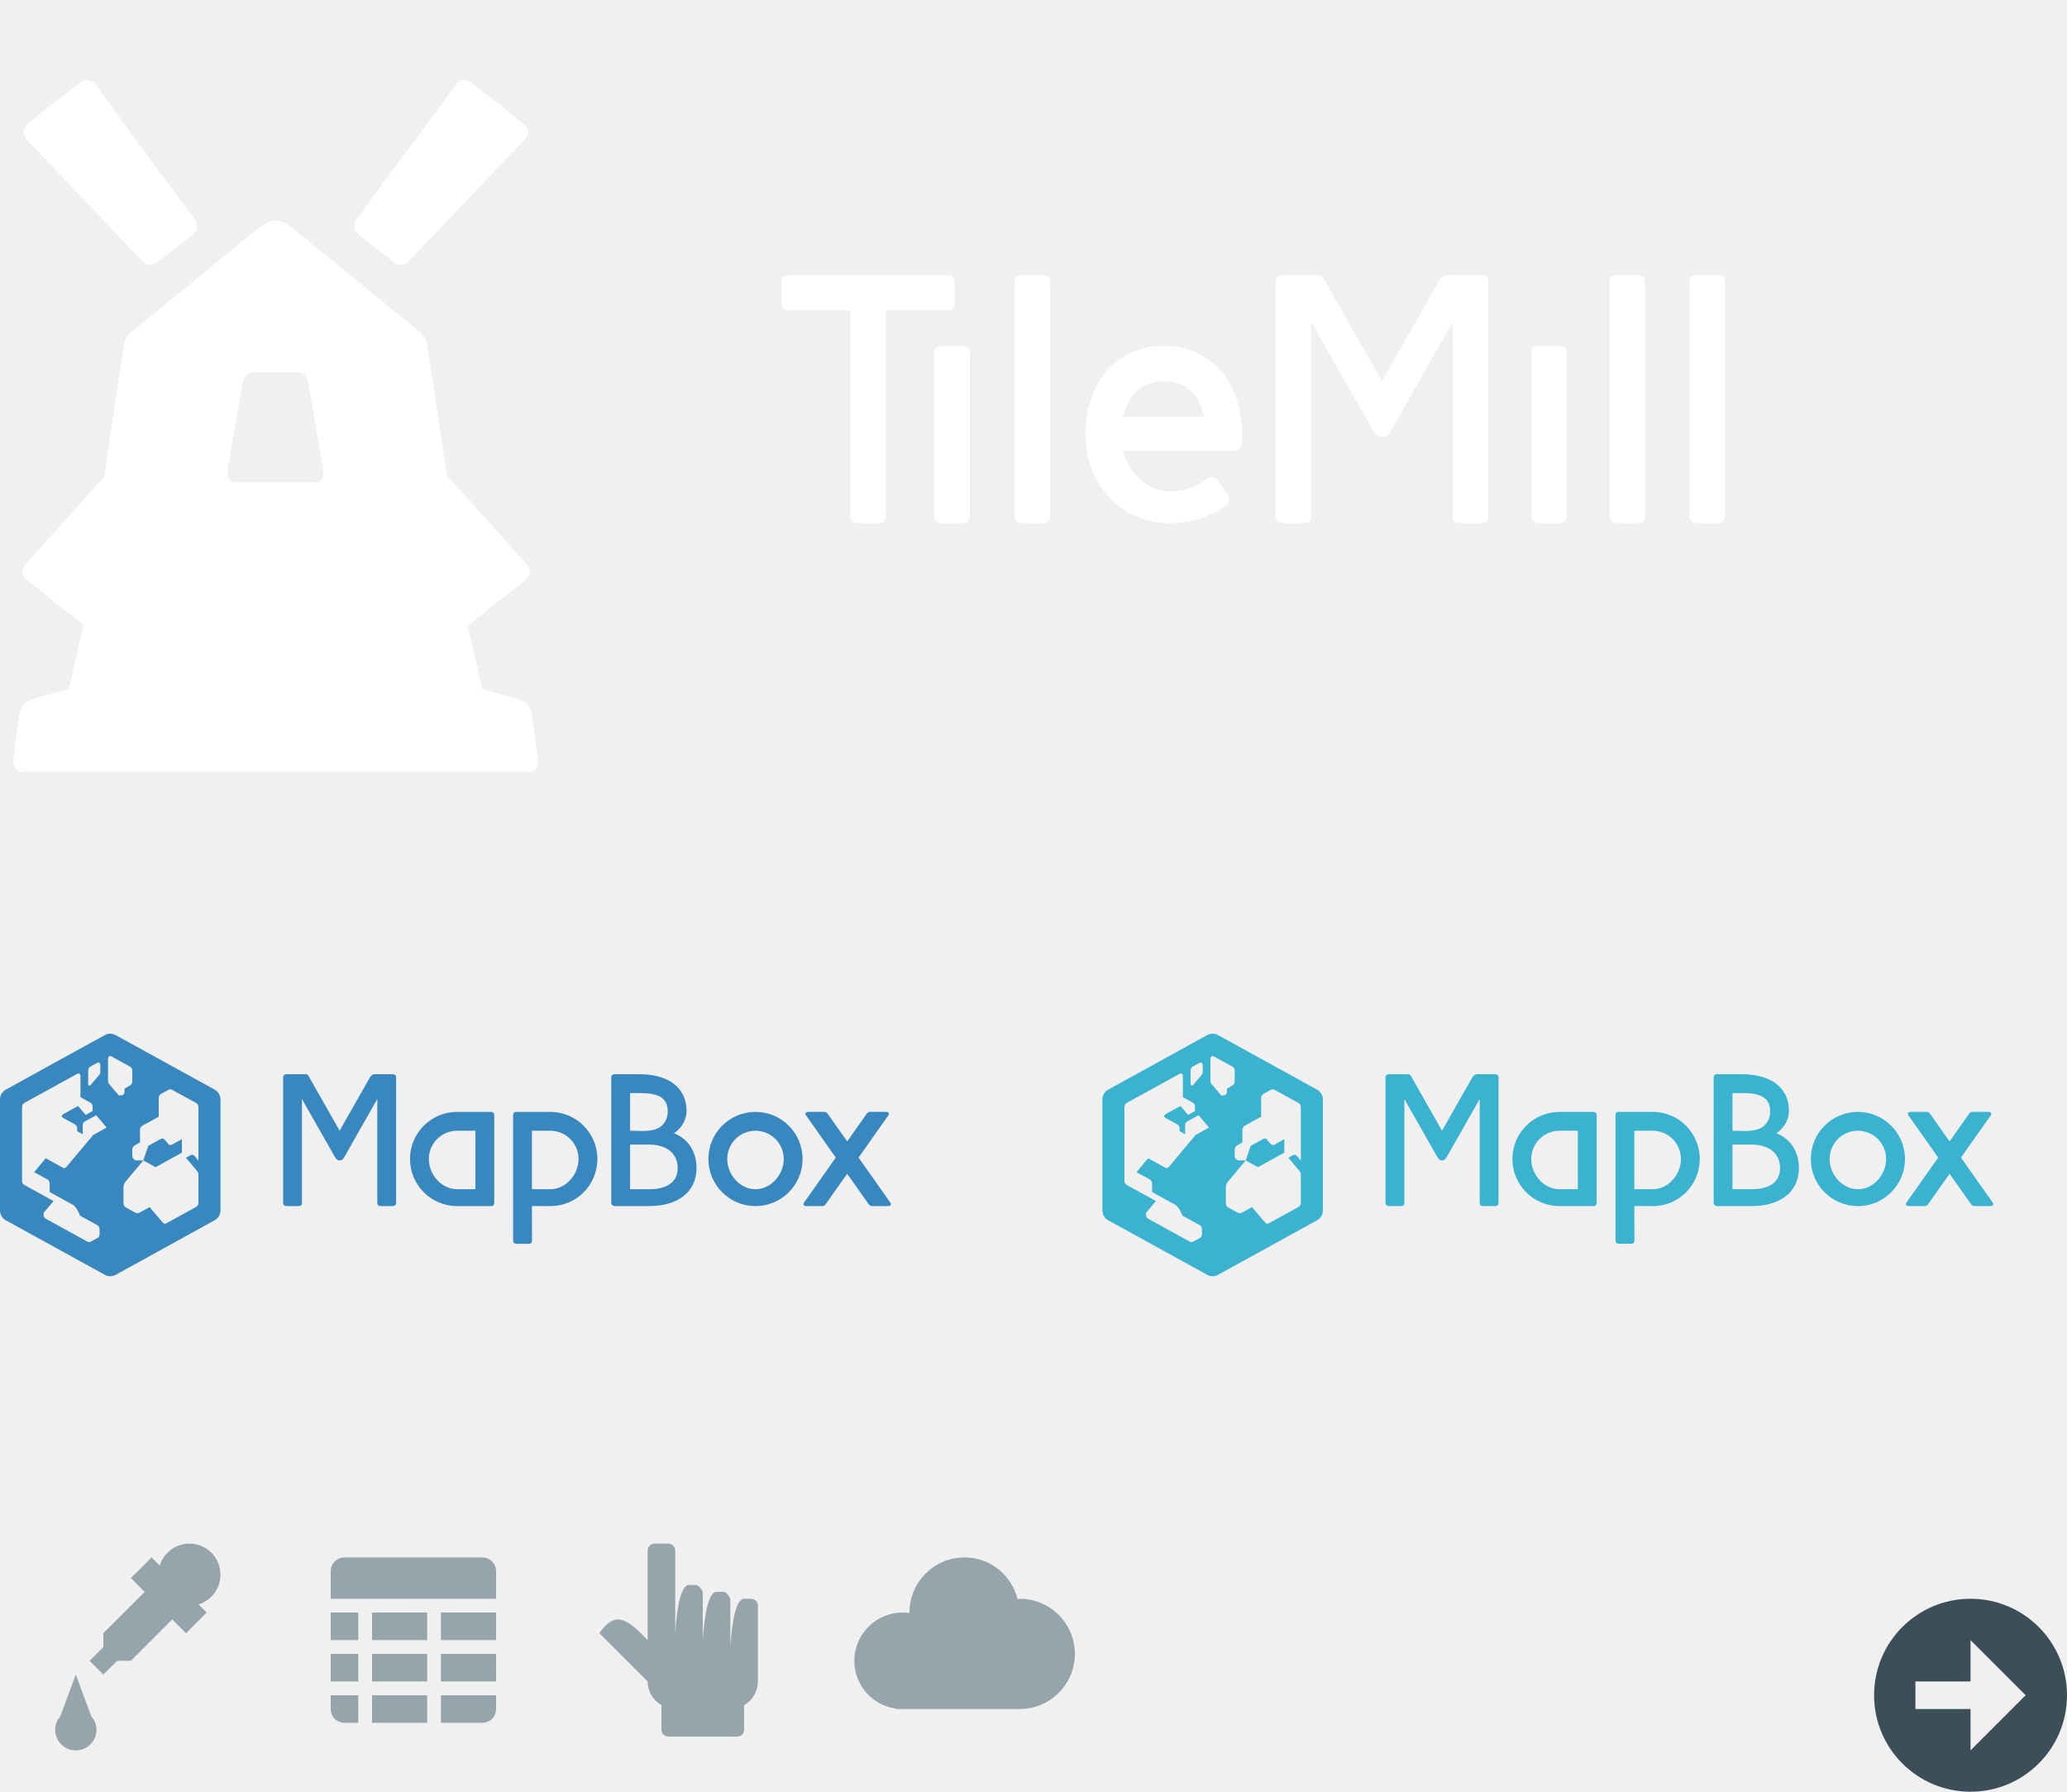
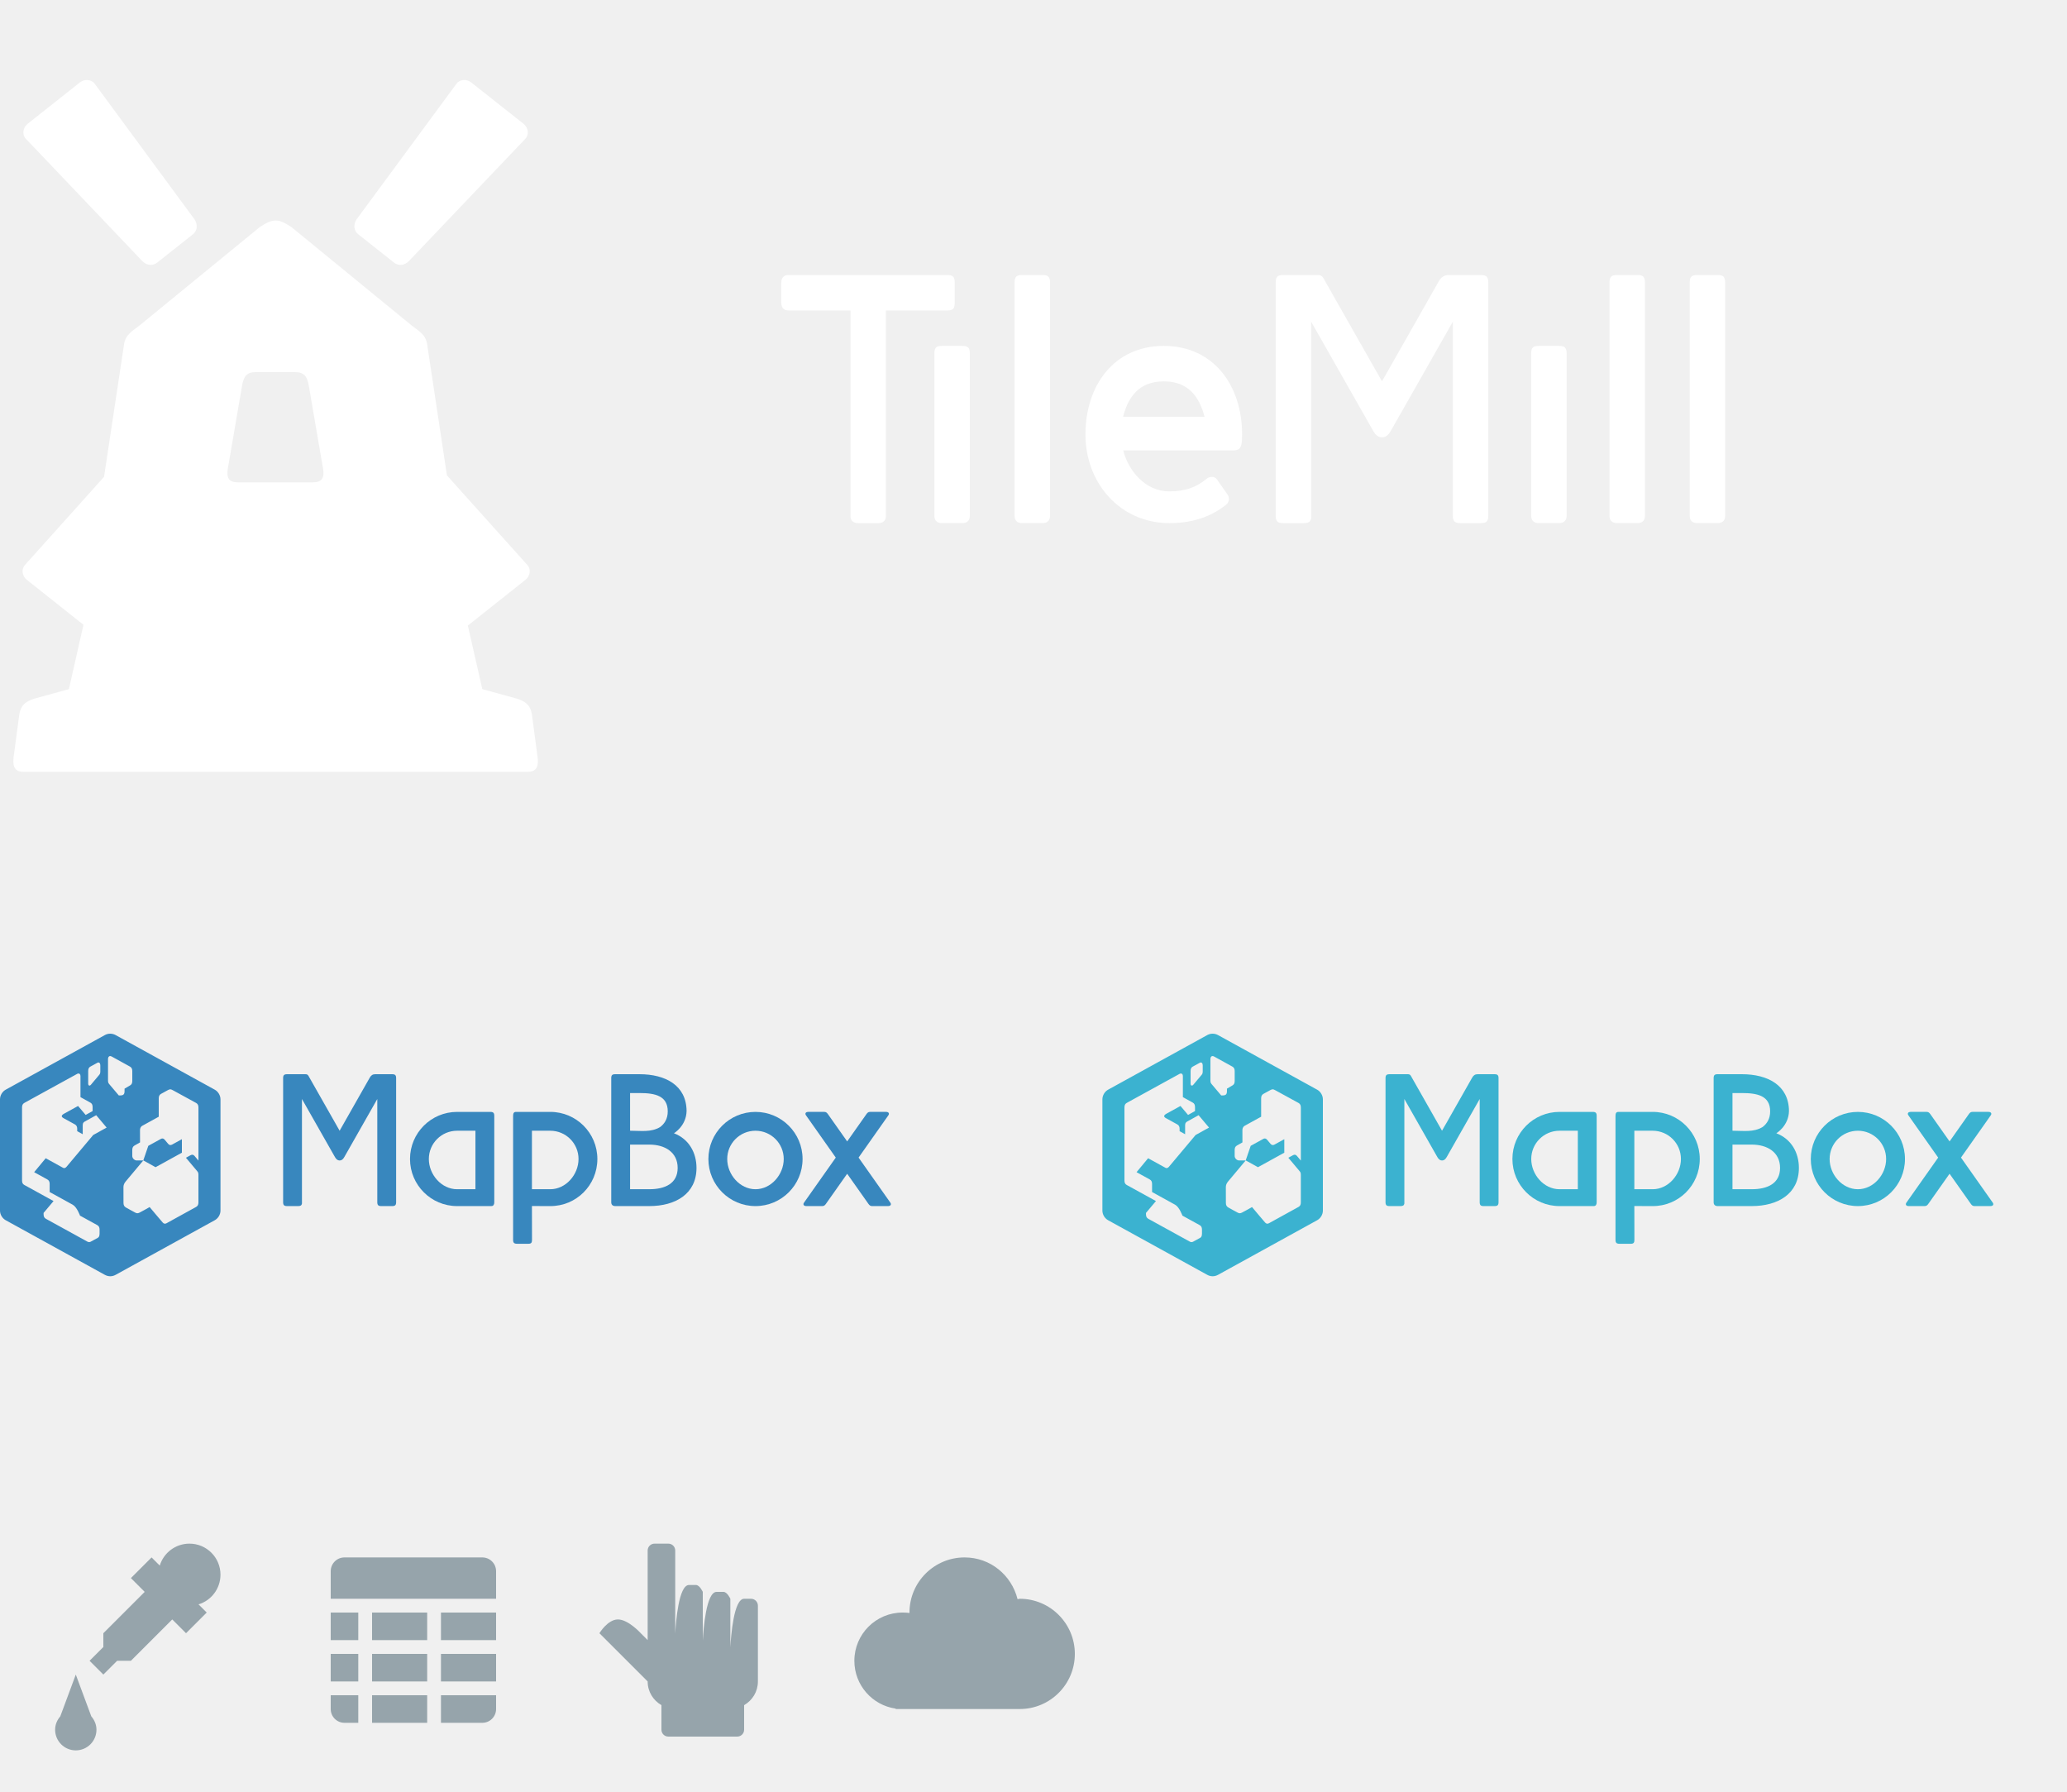
<svg xmlns="http://www.w3.org/2000/svg" width="150" height="130" id="svg7551" version="1.1">
  <defs id="defs7553" />
  <g id="layer2" transform="translate(0,-22.36218)" style="display:none">
    <rect style="color:#000000;fill:#8aa7ba;fill-opacity:1;fill-rule:nonzero;stroke:none;stroke-width:2;marker:none;visibility:visible;display:inline;overflow:visible;enable-background:accumulate" id="rect17711" width="150" height="130" x="-4.2188475e-15" y="22.362" rx="0" ry="0" />
  </g>
  <g id="layer1" transform="translate(0,-22.36218)">
    <g id="g5159-5-0" style="fill:#ffffff;fill-opacity:1;display:inline" transform="matrix(0.1353383,0,0,0.1353383,-54.13139,68.25293)">
      <path id="path4461-5-6-54" d="m 1024,-153.638 c -26.733,0 -42,21.266 -42,47.5 0,26.234 18.767,47.5 45,47.5 11.578,0 21.681,-2.956 30.375,-9.812 1.588,-1.252 2.197,-3.542 0.688,-5.688 l -5.719,-8.125 c -1.018,-1.446 -3.725,-1.508 -5.125,-0.344 -5.676,4.72 -11.543,6.962 -20.219,6.969 -12.843,0.009 -22,-11 -24.75,-22 l 58.906,0 c 3,0 4.163,-1 4.625,-4 0.145,-1.478 0.219,-2.981 0.219,-4.5 0,-26.234 -15.267,-47.5 -42,-47.5 z m 0,19 c 12.913,0 18.986,7.926 21.844,19 l -43.688,0 c 2.858,-11.074 8.931,-19 21.844,-19 z" clip-path="none" style="color:#000000;fill:#ffffff;fill-opacity:1;fill-rule:nonzero;stroke:none;stroke-width:50;marker:none;visibility:visible;display:inline;overflow:visible;enable-background:accumulate" />
      <path style="color:#000000;fill:#ffffff;fill-opacity:1;fill-rule:nonzero;stroke:none;stroke-width:50;marker:none;visibility:visible;display:inline;overflow:visible;enable-background:accumulate" d="m 1088,-191.638 c -3,0 -4,1 -4,4 l 0,125 c 0,3 1,4 4,4 l 11.125,0 c 2.444,0 3.545,-0.694 3.875,-2.562 l 0,-105.438 33.25,58.5 c 1.326,2.333 2.75,3.487 4.75,3.5 2,0.013 3.424,-1.167 4.75,-3.5 l 33.25,-58.5 0,104 c 0,3 1,4 4,4 l 11,0 c 3,0 4,-1 4,-4 l 0,-125 c 0,-3 -1,-4 -4,-4 l -17.125,0 c -2.495,0 -4.145,1.069 -5.5,3.5 l -30.375,53.5 -30.438,-53.594 c -1.131,-1.991 -1.504,-3.406 -4,-3.406 z" id="path4595-9-5-3" />
      <path id="path24748-9-8-0-0" d="m 822.75,-191.638 c -2.549,0 -3.844,1.574 -3.844,4.031 l 0,10.938 c 0,2.458 1.294,4.031 3.844,4.031 l 33.25,0 0,110.156 c 0,2.549 1.574,3.844 4.031,3.844 l 10.938,0 c 2.458,0 4.031,-1.294 4.031,-3.844 l 0,-110.156 32.906,0 c 3,0 4,-1 4,-4 l 0,-11 c 0,-3 -1,-4 -4,-4 l -85.156,0 z" style="color:#000000;fill:#ffffff;fill-opacity:1;fill-rule:nonzero;stroke:none;stroke-width:50;marker:none;visibility:visible;display:inline;overflow:visible;enable-background:accumulate" />
      <path id="path3668-1-1-2" d="m 948,-191.638 c -3,0 -4,1 -4,4 l 0,125.147 c 0,2.549 1.574,3.844 4.031,3.844 l 10.938,0 c 2.458,0 4.031,-1.294 4.031,-3.844 l 0,-125.147 c 0,-3 -1,-4 -4,-4 -3.667,0 -7.333,0 -11,0 z" style="color:#000000;fill:#ffffff;fill-opacity:1;fill-rule:nonzero;stroke:none;stroke-width:50;marker:none;visibility:visible;display:inline;overflow:visible;enable-background:accumulate" />
      <path id="path4597-9-0-7" d="m 1225,-153.638 c -3,0 -4,1 -4,4 l 0,87.147 c 0,2.549 1.574,3.844 4.031,3.844 l 10.938,0 c 2.458,0 4.031,-1.294 4.031,-3.844 l 0,-87.147 c 0,-3 -1,-4 -4,-4 -3.667,0 -7.333,0 -11,0 z" style="color:#000000;fill:#ffffff;fill-opacity:1;fill-rule:nonzero;stroke:none;stroke-width:50;marker:none;visibility:visible;display:inline;overflow:visible;enable-background:accumulate" />
      <path style="color:#000000;fill:#ffffff;fill-opacity:1;fill-rule:nonzero;stroke:none;stroke-width:50;marker:none;visibility:visible;display:inline;overflow:visible;enable-background:accumulate" d="m 1267,-191.638 c -3,0 -4,1 -4,4 l 0,125.147 c 0,2.549 1.574,3.844 4.031,3.844 l 10.938,0 c 2.458,0 4.031,-1.294 4.031,-3.844 l 0,-125.147 c 0,-3 -1,-4 -4,-4 -3.667,0 -7.333,0 -11,0 z" id="path4599-5-2-1" />
      <path id="path4601-6-4-7" d="m 1310,-191.638 c -3,0 -4,1 -4,4 l 0,125.147 c 0,2.549 1.574,3.844 4.031,3.844 l 10.938,0 c 2.458,0 4.031,-1.294 4.031,-3.844 l 0,-125.147 c 0,-3 -1,-4 -4,-4 -3.667,0 -7.333,0 -11,0 z" style="color:#000000;fill:#ffffff;fill-opacity:1;fill-rule:nonzero;stroke:none;stroke-width:50;marker:none;visibility:visible;display:inline;overflow:visible;enable-background:accumulate" />
      <path style="color:#000000;fill:#ffffff;fill-opacity:1;fill-rule:nonzero;stroke:none;stroke-width:50;marker:none;visibility:visible;display:inline;overflow:visible;enable-background:accumulate" d="m 905,-153.638 c -3,0 -4,1 -4,4 l 0,87.147 c 0,2.549 1.574,3.844 4.031,3.844 l 10.938,0 c 2.458,0 4.031,-1.294 4.031,-3.844 l 0,-87.147 c 0,-3 -1,-4 -4,-4 -3.667,0 -7.333,0 -11,0 z" id="path4605-5-0-9" />
    </g>
    <g style="fill:#ffffff;display:inline" id="g33033" transform="matrix(0.2556115,0,0,0.2556115,-154.3156,87.8115)">
      <path style="color:#000000;fill:#ffffff;fill-opacity:1;fill-rule:nonzero;stroke:none;stroke-width:1.391;marker:none;visibility:visible;display:inline;overflow:visible;enable-background:accumulate" d="m 628.098,-233.325 c -0.588,0.051 -1.199,0.27 -1.688,0.656 l -14.875,11.781 c -1.303,1.031 -1.634,3.004 -0.5,4.219 l 33.04,34.689 c 1.134,1.215 2.915,1.531 4.219,0.5 l 10.188,-8.062 c 1.303,-1.031 1.391,-2.836 0.469,-4.219 l -28.29,-38.439 c -0.461,-0.691 -1.225,-1.046 -2,-1.125 -0.194,-0.02 -0.366,-0.017 -0.562,0 z m 107.12,0 c -0.775,0.079 -1.508,0.434 -1.969,1.125 l -28.321,38.439 c -0.922,1.383 -0.803,3.187 0.5,4.219 l 10.188,8.062 c 1.303,1.031 3.085,0.715 4.219,-0.5 l 33.04,-34.689 c 1.134,-1.215 0.803,-3.187 -0.5,-4.219 l -14.906,-11.781 c -0.652,-0.516 -1.475,-0.735 -2.25,-0.656 z m -53.248,39.87 c -1.297,0 -2.624,0.614 -4.562,1.906 l -34,27.817 c -2.17,1.722 -4.051,2.597 -4.487,5.486 l -5.669,37.545 -22.438,25 c -1.134,1.215 -0.803,3.187 0.5,4.219 l 16.094,12.781 -4.136,18.26 -9.836,2.709 c -2.633,0.861 -3.873,1.973 -4.25,4.562 l -1.562,11.639 c -0.377,2.589 -0.051,4.562 2.719,4.562 l 143.226,0 c 2.77,0 3.096,-1.973 2.719,-4.562 l -1.562,-11.639 c -0.377,-2.589 -1.617,-3.701 -4.25,-4.562 l -9.836,-2.709 -4.105,-18.041 16.375,-13 c 1.303,-1.031 1.634,-3.004 0.5,-4.219 l -22.812,-25.406 -5.607,-37.139 c -0.4,-2.875 -2.317,-3.764 -4.487,-5.486 l -34,-27.817 c -1.939,-1.292 -3.234,-1.906 -4.531,-1.906 z m -5.562,43.034 11,0 c 2.77,0 3.531,1.27 4,4 l 4,23.297 c 0.469,2.73 -0.23,4 -3,4 l -21,0 c -2.77,0 -3.469,-1.27 -3,-4 l 4,-23.297 c 0.469,-2.73 1.23,-4 4,-4 z" id="path33031" />
    </g>
    <g id="g7707" transform="translate(0,11.80001)" style="color:#000000;fill:#3887be;fill-opacity:1;fill-rule:nonzero;stroke:none;stroke-width:2;marker:none;visibility:visible;display:inline;overflow:visible;enable-background:accumulate">
      <g id="g4022-8" transform="matrix(0.5951758,0,0,0.5951758,-49.65323,30.07154)" style="color:#000000;fill:#3887be;fill-opacity:1;fill-rule:nonzero;stroke:none;stroke-width:3.36;marker:none;visibility:visible;display:inline;overflow:visible;enable-background:accumulate">
        <g id="g25745-8-7-8-8" transform="matrix(0.1208684,0,0,0.1208684,108.64,151.526)" style="color:#000000;fill:#3887be;fill-opacity:1;fill-rule:nonzero;stroke:none;stroke-width:27.802;marker:none;visibility:visible;display:inline;overflow:visible;enable-background:accumulate">
          <path id="path24740-2-4-4-5" d="m 252.5,-403.397 c -26.234,0 -47.5,21.266 -47.5,47.5 0,26.234 21.266,47.5 47.5,47.5 l 34.531,-2e-5 c 2.119,-1e-5 2.969,-1.582 2.969,-3.75 l 0,-87.25 c 0,-3 -1,-4 -4,-4 z m 0,19 18.5,0 0,6.844 0,45.312 0,6.844 -18.5,0 c -15.74,0 -28.5,-14.76 -28.5,-30.5 0,-15.74 12.76,-28.5 28.5,-28.5 z" clip-path="none" style="color:#000000;fill:#3887be;fill-opacity:1;fill-rule:nonzero;stroke:none;stroke-width:27.802;marker:none;visibility:visible;display:inline;overflow:visible;enable-background:accumulate" />
          <path id="path24742-8-9-8-3" d="m 81,-441.397 c -3,0 -4,1 -4,4 l 0,125 c 0,3 1,4 4,4 l 11.125,0 c 2.444,0 3.545,-0.694 3.875,-2.562 l 0,-105.438 33.25,58.5 c 1.326,2.333 2.75,3.487 4.75,3.5 2,0.013 3.424,-1.167 4.75,-3.5 l 33.25,-58.5 0,104 c 0,3 1,4 4,4 l 11,0 c 3,0 4,-1 4,-4 l 0,-125 c 0,-3 -1,-4 -4,-4 l -17.125,0 c -2.495,0 -4.145,1.069 -5.5,3.5 l -30.375,53.5 -30.438,-53.594 c -1.131,-1.991 -1.504,-3.406 -4,-3.406 z" style="color:#000000;fill:#3887be;fill-opacity:1;fill-rule:nonzero;stroke:none;stroke-width:27.802;marker:none;visibility:visible;display:inline;overflow:visible;enable-background:accumulate" />
          <path id="path24744-0-3-0-7" d="m 311.969,-403.397 c -2.201,-3.2e-4 -2.969,1.312 -2.969,3.938 l 0,125.062 c 0,3 0.996,4 4.016,4 l 11.51,0 c 2.749,0 3.546,-1.181 3.541,-3.875 L 328,-308.459 c 6.077,0.036 12.586,0.036 18.5,0.062 26.121,0.118 47.5,-20.962 47.5,-47.5 0,-26.234 -21.266,-47.526 -47.5,-47.5 -11.541,0.012 -23.003,0.002 -34.531,0 z m 16.031,19 18.5,0 c 15.74,0 28.5,12.76 28.5,28.5 0,15.74 -12.76,30.5 -28.5,30.5 l -18.5,0 z" clip-path="none" style="color:#000000;fill:#3887be;fill-opacity:1;fill-rule:nonzero;stroke:none;stroke-width:27.802;marker:none;visibility:visible;display:inline;overflow:visible;enable-background:accumulate" />
          <path style="color:#000000;fill:#3887be;fill-opacity:1;fill-rule:nonzero;stroke:none;stroke-width:27.802;marker:none;visibility:visible;display:inline;overflow:visible;enable-background:accumulate" d="m 553.5,-403.397 c 26.234,0 47.5,21.266 47.5,47.5 0,26.234 -21.266,47.5 -47.5,47.5 -26.234,0 -47.5,-21.266 -47.5,-47.5 0,-26.234 21.266,-47.5 47.5,-47.5 z m 0,19 c -15.74,0 -28.5,12.76 -28.5,28.5 0,15.74 12.76,30.5 28.5,30.5 15.74,0 28.5,-14.76 28.5,-30.5 0,-15.74 -12.76,-28.5 -28.5,-28.5 z" id="path24746-2-46-4-1" clip-path="none" />
          <path style="color:#000000;fill:#3887be;fill-opacity:1;fill-rule:nonzero;stroke:none;stroke-width:27.802;marker:none;visibility:visible;display:inline;overflow:visible;enable-background:accumulate" d="m 412,-441.406 c -3,0 -4,1 -4,4 l 0,125.156 c 0,2.549 1.574,3.844 4.031,3.844 l 34.469,0 c 26.234,0 47.5,-12.266 47.5,-38.5 0,-15.083 -7.419,-29.095 -22.75,-34.938 0,0 12.479,-7.371 12.75,-22.5 -0.24,-25.916 -21.415,-37.062 -47.5,-37.062 z m 15,19 9.5,0 c 15.74,0 28.5,2.76 28.5,18.5 0,7.509 -3.281,12.505 -7.656,15.781 -9.309,5.536 -19.343,3.719 -30.344,3.719 z m 0,52 19.5,0 c 15.74,0 28.5,7.76 28.5,23.5 0,15.74 -12.76,21.5 -28.5,21.5 -6.472,9e-5 -13.007,0 -19.5,0 z" id="path24748-0-4-6-2" />
          <path style="color:#000000;fill:#3887be;fill-opacity:1;fill-rule:nonzero;stroke:none;stroke-width:27.802;marker:none;visibility:visible;display:inline;overflow:visible;enable-background:accumulate" d="m 606.812,-403.406 c -2.691,0 -3.733,1.668 -2.25,3.625 l 29.938,42.472 -31.938,45.278 c -1.483,1.957 -0.441,3.625 2.25,3.625 l 16.156,0 c 1.674,0 2.621,-0.858 3.625,-2.281 l 21.397,-30.322 21.416,30.322 c 1.004,1.424 1.951,2.281 3.625,2.281 l 16.156,0 c 2.691,0 3.733,-1.668 2.25,-3.625 L 657.5,-357.312 l 29.938,-42.469 c 1.483,-1.957 0.441,-3.625 -2.25,-3.625 l -16.156,0 c -1.674,0 -2.621,0.858 -3.625,2.281 l -19.405,27.508 -19.407,-27.508 c -1.004,-1.424 -1.951,-2.281 -3.625,-2.281 z" id="path9206-2-0-9-1-0-5" />
        </g>
      </g>
      <path id="path5629-7-4-6-8-6-6-7-5" d="m 8.002,85.562 c -0.135,-7.99e-4 -0.269,0.033 -0.388,0.098 l -7.2,3.965 c -0.125,0.068 -0.227,0.173 -0.3,0.295 C 0.043,90.042 2.4e-4,90.182 0,90.325 l 0,8.072 c 4.8e-4,0.285 0.166,0.563 0.415,0.7 l 7.2,3.965 c 0.117,0.064 0.251,0.1 0.385,0.1 0.134,0 0.268,-0.036 0.385,-0.1 l 7.2,-3.965 c 0.249,-0.137 0.415,-0.415 0.415,-0.7 l 0,-8.072 c -2.1e-4,-0.142 -0.043,-0.283 -0.115,-0.405 -0.072,-0.122 -0.175,-0.227 -0.3,-0.295 l -7.2,-3.965 c -0.117,-0.064 -0.25,-0.097 -0.383,-0.098 z m -0.007,1.623 c 0.034,4.34e-4 0.073,0.013 0.117,0.037 0.44,0.242 0.881,0.484 1.32,0.728 0.122,0.068 0.168,0.172 0.168,0.327 l 0,0.715 c 0,0.154 -0.044,0.258 -0.163,0.325 l -0.398,0.233 0,0.172 c 0,0.24 -0.084,0.32 -0.32,0.32 l -0.098,0 -0.672,-0.795 c -0.069,-0.082 -0.11,-0.13 -0.11,-0.282 l 0,-1.567 c 0,-0.117 0.053,-0.214 0.155,-0.212 z m -0.84,0.465 c 0.077,0.006 0.125,0.09 0.125,0.217 l 0,0.435 c 0,0.121 -0.025,0.177 -0.07,0.235 l -0.525,0.625 -0.087,0.105 c -0.088,0.106 -0.198,0.07 -0.198,-0.08 l 0,-0.913 c 0,-0.152 0.042,-0.266 0.16,-0.325 l 0.51,-0.278 c 0.032,-0.017 0.059,-0.024 0.085,-0.022 z m -1.47,0.802 c 0.085,-0.007 0.155,0.05 0.155,0.185 l 0,1.528 0.713,0.395 c 0.122,0.067 0.168,0.172 0.168,0.328 l 0,0.287 -0.505,0.282 -0.55,-0.65 -1.012,0.557 c -0.198,0.109 -0.243,0.219 -0.037,0.33 l 0.818,0.45 c 0.122,0.067 0.168,0.172 0.168,0.328 l 0,0.165 0.4,0.22 0,-0.575 c 0,-0.16 -0.005,-0.262 0.168,-0.357 l 0.81,-0.448 0.757,0.897 -0.975,0.54 c -0.644,0.769 -1.286,1.54 -1.935,2.305 -0.078,0.093 -0.168,0.12 -0.25,0.075 -0.453,-0.25 -0.821,-0.452 -1.26,-0.695 l -0.84,1.012 c 0.319,0.176 0.639,0.351 0.958,0.527 0.122,0.068 0.168,0.172 0.168,0.328 l 0,0.585 1.675,0.922 c 0.307,0.169 0.527,0.79 0.527,0.79 l 1.252,0.688 c 0.122,0.067 0.168,0.172 0.168,0.328 l 0,0.292 c -0.005,0.136 -0.026,0.246 -0.125,0.3 l -0.522,0.285 c -0.071,0.039 -0.161,0.035 -0.23,-0.003 L 3.33,98.992 C 3.208,98.924 3.163,98.82 3.163,98.664 l 0,-0.098 0.723,-0.86 -2.12,-1.167 C 1.643,96.472 1.6,96.369 1.6,96.212 l 0,-3.955 0,-0.448 0,-0.67 0,-0.223 c 0,-0.156 0.043,-0.263 0.165,-0.33 l 0.152,-0.085 c 1.241,-0.681 3.68,-2.022 3.68,-2.022 0.029,-0.016 0.059,-0.025 0.087,-0.028 z m 6.675,1.145 c 0.048,0 0.101,0.023 0.185,0.068 0.561,0.31 1.126,0.614 1.688,0.923 0.122,0.067 0.168,0.172 0.168,0.328 l 0,3.853 -0.285,-0.338 c -0.089,-0.105 -0.185,-0.107 -0.285,-0.052 l -0.338,0.185 0.787,0.935 c 0.076,0.091 0.12,0.134 0.12,0.295 l 0,2.01 c 0,0.156 -0.045,0.26 -0.168,0.328 l -2.15,1.185 c -0.092,0.051 -0.191,0.044 -0.273,-0.052 -0.291,-0.344 -0.625,-0.729 -0.95,-1.123 -0.24,0.133 -0.487,0.278 -0.728,0.4 -0.123,0.062 -0.2,0.066 -0.32,0 -0.212,-0.117 -0.447,-0.238 -0.682,-0.375 -0.12,-0.07 -0.168,-0.174 -0.168,-0.33 -8.4e-4,-0.382 -0.003,-0.758 -0.002,-1.147 2.1e-4,-0.13 0.045,-0.266 0.158,-0.4 l 1.282,-1.53 -0.48,0 c -0.16,0 -0.32,-0.16 -0.32,-0.32 l 0,-0.438 c 0,-0.156 0.046,-0.26 0.168,-0.328 0.078,-0.043 0.395,-0.223 0.395,-0.223 l -0.002,-0.89 c -2.9e-4,-0.112 0.038,-0.246 0.168,-0.318 l 1.192,-0.657 0,-1.33 c 0,-0.156 0.046,-0.26 0.168,-0.328 0.149,-0.083 0.334,-0.183 0.502,-0.275 0.073,-0.038 0.12,-0.055 0.17,-0.055 z m -1.96,5.16 0.89,0.492 1.91,-1.052 0,-0.98 -0.71,0.39 c -0.099,0.055 -0.196,0.054 -0.285,-0.05 l -0.253,-0.3 c -0.078,-0.093 -0.163,-0.11 -0.25,-0.075 l -0.94,0.517 -0.363,1.058 z" style="font-size:medium;font-style:normal;font-variant:normal;font-weight:normal;font-stretch:normal;text-indent:0;text-align:start;text-decoration:none;line-height:normal;letter-spacing:normal;word-spacing:normal;text-transform:none;direction:ltr;block-progression:tb;writing-mode:lr-tb;text-anchor:start;baseline-shift:baseline;color:#000000;fill:#3887be;fill-opacity:1;fill-rule:nonzero;stroke:none;stroke-width:2;marker:none;visibility:visible;display:inline;overflow:visible;enable-background:accumulate;font-family:Sans;-inkscape-font-specification:Sans" />
    </g>
    <path style="fill:#96a4ab;fill-opacity:1;display:inline" d="m 25,135.362 c -0.554,0 -1,0.446 -1,1 l 0,2 2.5,0 5,0 4.5,0 0,-2 c 0,-0.554 -0.446,-1 -1,-1 l -10,0 z m -1,4 0,2 2,0 0,-2 -2,0 z m 3,0 0,2 4,0 0,-2 -4,0 z m 5,0 0,2 4,0 0,-2 -4,0 z m -8,3 0,2 2,0 0,-2 -2,0 z m 3,0 0,2 4,0 0,-2 -4,0 z m 5,0 0,2 4,0 0,-2 -4,0 z m -8,3 0,1 c 0,0.554 0.446,1 1,1 l 1,0 0,-2 -2,0 z m 3,0 0,2 4,0 0,-2 -4,0 z m 5,0 0,2 3,0 c 0.554,0 1,-0.446 1,-1 l 0,-1 -4,0 z" id="rect4871-2" />
    <path style="color:#000000;fill:#96a4ab;fill-opacity:1;fill-rule:nonzero;stroke:none;stroke-width:1;marker:none;visibility:visible;display:inline;overflow:visible;enable-background:accumulate" d="m 47.5,134.362 c -0.277,0 -0.5,0.223 -0.5,0.5 l 0,6.5 -0.5,-0.5 c 0,0 -0.906,-1 -1.656,-1 -0.75,0 -1.344,1 -1.344,1 l 3.5,3.5 c 0,0.742 0.403,1.373 1,1.719 l 0,1.781 c 0,0.277 0.223,0.5 0.5,0.5 l 5,0 c 0.277,0 0.5,-0.223 0.5,-0.5 l 0,-1.781 c 0.597,-0.345 1,-0.977 1,-1.719 l 0,-3 0,-2.5 c 0,-0.277 -0.223,-0.5 -0.5,-0.5 l -0.5,0 c -0.75,0 -0.953,2.688 -1,3.531 l 0,-3.031 0,-0.5 c 0,0 -0.223,-0.5 -0.5,-0.5 l -0.5,0 c -0.75,0 -0.953,2.688 -1,3.531 l 0,-3.031 0,-0.5 c 0,0 -0.223,-0.5 -0.5,-0.5 l -0.5,0 c -0.75,0 -0.953,2.688 -1,3.531 l 0,-1.531 0,-4.5 c 0,-0.277 -0.223,-0.5 -0.5,-0.5 z" id="rect3980" />
    <path id="path3896" d="m 13.75,134.362 c -1.016,0 -1.877,0.668 -2.156,1.594 L 11,135.362 l -1.5,1.5 1,1 -3,3 0,1 -1,1 1,1 1,-1 1,0 3,-3 1,1 1.5,-1.5 -0.594,-0.594 c 0.926,-0.279 1.594,-1.14 1.594,-2.156 0,-1.242 -1.008,-2.25 -2.25,-2.25 z m -8.25,9.5 -1.125,3.031 c -0.226,0.263 -0.375,0.595 -0.375,0.969 0,0.828 0.672,1.5 1.5,1.5 0.828,0 1.5,-0.672 1.5,-1.5 0,-0.374 -0.149,-0.706 -0.375,-0.969 z" style="color:#000000;fill:#96a4ab;fill-opacity:1;fill-rule:nonzero;stroke:none;stroke-width:0.055;marker:none;visibility:visible;display:inline;overflow:visible;enable-background:accumulate" />
    <path style="color:#000000;fill:#96a4ab;fill-opacity:1;fill-rule:nonzero;stroke:none;stroke-width:0;marker:none;visibility:visible;display:inline;overflow:visible;enable-background:accumulate" d="m 70,135.362 c -2.209,0 -4,1.791 -4,4 0,0.01 -8e-5,0.021 0,0.031 -0.161,-0.023 -0.332,-0.031 -0.5,-0.031 -1.933,0 -3.5,1.567 -3.5,3.5 0,1.765 1.301,3.229 3,3.469 l 0,0.031 0.5,0 8.5,0 c 2.209,0 4,-1.791 4,-4 0,-2.209 -1.791,-4 -4,-4 -0.054,0 -0.103,0.029 -0.156,0.031 -0.434,-1.739 -1.97,-3.031 -3.844,-3.031 z" id="path4745" />
    <g transform="translate(80,11.80001)" id="g5702">
      <g style="fill:#3bb2d0;fill-opacity:1;display:inline" transform="matrix(0.5951758,0,0,0.5951758,-49.65323,30.07154)" id="g5704">
        <g style="color:#000000;fill:#3bb2d0;fill-opacity:1;fill-rule:nonzero;stroke:none;stroke-width:55.738;marker:none;visibility:visible;display:inline;overflow:visible;enable-background:accumulate" transform="matrix(0.1208684,0,0,0.1208684,108.64,151.526)" id="g5706">
          <path style="color:#000000;fill:#3bb2d0;fill-opacity:1;fill-rule:nonzero;stroke:none;stroke-width:55.738;marker:none;visibility:visible;display:inline;overflow:visible;enable-background:accumulate" clip-path="none" d="m 252.5,-403.397 c -26.234,0 -47.5,21.266 -47.5,47.5 0,26.234 21.266,47.5 47.5,47.5 l 34.531,-2e-5 c 2.119,-1e-5 2.969,-1.582 2.969,-3.75 l 0,-87.25 c 0,-3 -1,-4 -4,-4 z m 0,19 18.5,0 0,6.844 0,45.312 0,6.844 -18.5,0 c -15.74,0 -28.5,-14.76 -28.5,-30.5 0,-15.74 12.76,-28.5 28.5,-28.5 z" id="path5708" />
          <path style="color:#000000;fill:#3bb2d0;fill-opacity:1;fill-rule:nonzero;stroke:none;stroke-width:55.738;marker:none;visibility:visible;display:inline;overflow:visible;enable-background:accumulate" d="m 81,-441.397 c -3,0 -4,1 -4,4 l 0,125 c 0,3 1,4 4,4 l 11.125,0 c 2.444,0 3.545,-0.694 3.875,-2.562 l 0,-105.438 33.25,58.5 c 1.326,2.333 2.75,3.487 4.75,3.5 2,0.013 3.424,-1.167 4.75,-3.5 l 33.25,-58.5 0,104 c 0,3 1,4 4,4 l 11,0 c 3,0 4,-1 4,-4 l 0,-125 c 0,-3 -1,-4 -4,-4 l -17.125,0 c -2.495,0 -4.145,1.069 -5.5,3.5 l -30.375,53.5 -30.438,-53.594 c -1.131,-1.991 -1.504,-3.406 -4,-3.406 z" id="path5710" />
          <path style="color:#000000;fill:#3bb2d0;fill-opacity:1;fill-rule:nonzero;stroke:none;stroke-width:55.738;marker:none;visibility:visible;display:inline;overflow:visible;enable-background:accumulate" clip-path="none" d="m 311.969,-403.397 c -2.201,-3.2e-4 -2.969,1.312 -2.969,3.938 l 0,125.062 c 0,3 0.996,4 4.016,4 l 11.51,0 c 2.749,0 3.546,-1.181 3.541,-3.875 L 328,-308.459 c 6.077,0.036 12.586,0.036 18.5,0.062 26.121,0.118 47.5,-20.962 47.5,-47.5 0,-26.234 -21.266,-47.526 -47.5,-47.5 -11.541,0.012 -23.003,0.002 -34.531,0 z m 16.031,19 18.5,0 c 15.74,0 28.5,12.76 28.5,28.5 0,15.74 -12.76,30.5 -28.5,30.5 l -18.5,0 z" id="path5712" />
          <path clip-path="none" id="path5714" d="m 553.5,-403.397 c 26.234,0 47.5,21.266 47.5,47.5 0,26.234 -21.266,47.5 -47.5,47.5 -26.234,0 -47.5,-21.266 -47.5,-47.5 0,-26.234 21.266,-47.5 47.5,-47.5 z m 0,19 c -15.74,0 -28.5,12.76 -28.5,28.5 0,15.74 12.76,30.5 28.5,30.5 15.74,0 28.5,-14.76 28.5,-30.5 0,-15.74 -12.76,-28.5 -28.5,-28.5 z" style="color:#000000;fill:#3bb2d0;fill-opacity:1;fill-rule:nonzero;stroke:none;stroke-width:55.738;marker:none;visibility:visible;display:inline;overflow:visible;enable-background:accumulate" />
          <path id="path5716" d="m 412,-441.406 c -3,0 -4,1 -4,4 l 0,125.156 c 0,2.549 1.574,3.844 4.031,3.844 l 34.469,0 c 26.234,0 47.5,-12.266 47.5,-38.5 0,-15.083 -7.419,-29.095 -22.75,-34.938 0,0 12.479,-7.371 12.75,-22.5 -0.24,-25.916 -21.415,-37.062 -47.5,-37.062 z m 15,19 9.5,0 c 15.74,0 28.5,2.76 28.5,18.5 0,7.509 -3.281,12.505 -7.656,15.781 -9.309,5.536 -19.343,3.719 -30.344,3.719 z m 0,52 19.5,0 c 15.74,0 28.5,7.76 28.5,23.5 0,15.74 -12.76,21.5 -28.5,21.5 -6.472,9e-5 -13.007,0 -19.5,0 z" style="color:#000000;fill:#3bb2d0;fill-opacity:1;fill-rule:nonzero;stroke:none;stroke-width:55.738;marker:none;visibility:visible;display:inline;overflow:visible;enable-background:accumulate" />
          <path id="path5718" d="m 606.812,-403.406 c -2.691,0 -3.733,1.668 -2.25,3.625 l 29.938,42.472 -31.938,45.278 c -1.483,1.957 -0.441,3.625 2.25,3.625 l 16.156,0 c 1.674,0 2.621,-0.858 3.625,-2.281 l 21.397,-30.322 21.416,30.322 c 1.004,1.424 1.951,2.281 3.625,2.281 l 16.156,0 c 2.691,0 3.733,-1.668 2.25,-3.625 L 657.5,-357.312 l 29.938,-42.469 c 1.483,-1.957 0.441,-3.625 -2.25,-3.625 l -16.156,0 c -1.674,0 -2.621,0.858 -3.625,2.281 l -19.405,27.508 -19.407,-27.508 c -1.004,-1.424 -1.951,-2.281 -3.625,-2.281 z" style="color:#000000;fill:#3bb2d0;fill-opacity:1;fill-rule:nonzero;stroke:none;stroke-width:55.738;marker:none;visibility:visible;display:inline;overflow:visible;enable-background:accumulate" />
        </g>
      </g>
      <path style="font-size:medium;font-style:normal;font-variant:normal;font-weight:normal;font-stretch:normal;text-indent:0;text-align:start;text-decoration:none;line-height:normal;letter-spacing:normal;word-spacing:normal;text-transform:none;direction:ltr;block-progression:tb;writing-mode:lr-tb;text-anchor:start;baseline-shift:baseline;color:#000000;fill:#3bb2d0;fill-opacity:1;fill-rule:nonzero;stroke:none;stroke-width:40;marker:none;visibility:visible;display:inline;overflow:visible;enable-background:accumulate;font-family:Sans;-inkscape-font-specification:Sans" d="m 8.002,85.562 c -0.135,-7.99e-4 -0.269,0.033 -0.388,0.098 l -7.2,3.965 c -0.125,0.068 -0.227,0.173 -0.3,0.295 C 0.043,90.042 2.4e-4,90.182 0,90.325 l 0,8.072 c 4.8e-4,0.285 0.166,0.563 0.415,0.7 l 7.2,3.965 c 0.117,0.064 0.251,0.1 0.385,0.1 0.134,0 0.268,-0.036 0.385,-0.1 l 7.2,-3.965 c 0.249,-0.137 0.415,-0.415 0.415,-0.7 l 0,-8.072 c -2.1e-4,-0.142 -0.043,-0.283 -0.115,-0.405 -0.072,-0.122 -0.175,-0.227 -0.3,-0.295 l -7.2,-3.965 c -0.117,-0.064 -0.25,-0.097 -0.383,-0.098 z m -0.007,1.623 c 0.034,4.34e-4 0.073,0.013 0.117,0.037 0.44,0.242 0.881,0.484 1.32,0.728 0.122,0.068 0.168,0.172 0.168,0.327 l 0,0.715 c 0,0.154 -0.044,0.258 -0.163,0.325 l -0.398,0.233 0,0.172 c 0,0.24 -0.084,0.32 -0.32,0.32 l -0.098,0 -0.672,-0.795 c -0.069,-0.082 -0.11,-0.13 -0.11,-0.282 l 0,-1.567 c 0,-0.117 0.053,-0.214 0.155,-0.212 z m -0.84,0.465 c 0.077,0.006 0.125,0.09 0.125,0.217 l 0,0.435 c 0,0.121 -0.025,0.177 -0.07,0.235 l -0.525,0.625 -0.087,0.105 c -0.088,0.106 -0.198,0.07 -0.198,-0.08 l 0,-0.913 c 0,-0.152 0.042,-0.266 0.16,-0.325 l 0.51,-0.278 c 0.032,-0.017 0.059,-0.024 0.085,-0.022 z m -1.47,0.802 c 0.085,-0.007 0.155,0.05 0.155,0.185 l 0,1.528 0.713,0.395 c 0.122,0.067 0.168,0.172 0.168,0.328 l 0,0.287 -0.505,0.282 -0.55,-0.65 -1.012,0.557 c -0.198,0.109 -0.243,0.219 -0.037,0.33 l 0.818,0.45 c 0.122,0.067 0.168,0.172 0.168,0.328 l 0,0.165 0.4,0.22 0,-0.575 c 0,-0.16 -0.005,-0.262 0.168,-0.357 l 0.81,-0.448 0.757,0.897 -0.975,0.54 c -0.644,0.769 -1.286,1.54 -1.935,2.305 -0.078,0.093 -0.168,0.12 -0.25,0.075 -0.453,-0.25 -0.821,-0.452 -1.26,-0.695 l -0.84,1.012 c 0.319,0.176 0.639,0.351 0.958,0.527 0.122,0.068 0.168,0.172 0.168,0.328 l 0,0.585 1.675,0.922 c 0.307,0.169 0.527,0.79 0.527,0.79 l 1.252,0.688 c 0.122,0.067 0.168,0.172 0.168,0.328 l 0,0.292 c -0.005,0.136 -0.026,0.246 -0.125,0.3 l -0.522,0.285 c -0.071,0.039 -0.161,0.035 -0.23,-0.003 L 3.33,98.992 C 3.208,98.924 3.163,98.82 3.163,98.664 l 0,-0.098 0.723,-0.86 -2.12,-1.167 C 1.643,96.472 1.6,96.369 1.6,96.212 l 0,-3.955 0,-0.448 0,-0.67 0,-0.223 c 0,-0.156 0.043,-0.263 0.165,-0.33 l 0.152,-0.085 c 1.241,-0.681 3.68,-2.022 3.68,-2.022 0.029,-0.016 0.059,-0.025 0.087,-0.028 z m 6.675,1.145 c 0.048,0 0.101,0.023 0.185,0.068 0.561,0.31 1.126,0.614 1.688,0.923 0.122,0.067 0.168,0.172 0.168,0.328 l 0,3.853 -0.285,-0.338 c -0.089,-0.105 -0.185,-0.107 -0.285,-0.052 l -0.338,0.185 0.787,0.935 c 0.076,0.091 0.12,0.134 0.12,0.295 l 0,2.01 c 0,0.156 -0.045,0.26 -0.168,0.328 l -2.15,1.185 c -0.092,0.051 -0.191,0.044 -0.273,-0.052 -0.291,-0.344 -0.625,-0.729 -0.95,-1.123 -0.24,0.133 -0.487,0.278 -0.728,0.4 -0.123,0.062 -0.2,0.066 -0.32,0 -0.212,-0.117 -0.447,-0.238 -0.682,-0.375 -0.12,-0.07 -0.168,-0.174 -0.168,-0.33 -8.4e-4,-0.382 -0.003,-0.758 -0.002,-1.147 2.1e-4,-0.13 0.045,-0.266 0.158,-0.4 l 1.282,-1.53 -0.48,0 c -0.16,0 -0.32,-0.16 -0.32,-0.32 l 0,-0.438 c 0,-0.156 0.046,-0.26 0.168,-0.328 0.078,-0.043 0.395,-0.223 0.395,-0.223 l -0.002,-0.89 c -2.9e-4,-0.112 0.038,-0.246 0.168,-0.318 l 1.192,-0.657 0,-1.33 c 0,-0.156 0.046,-0.26 0.168,-0.328 0.149,-0.083 0.334,-0.183 0.502,-0.275 0.073,-0.038 0.12,-0.055 0.17,-0.055 z m -1.96,5.16 0.89,0.492 1.91,-1.052 0,-0.98 -0.71,0.39 c -0.099,0.055 -0.196,0.054 -0.285,-0.05 l -0.253,-0.3 c -0.078,-0.093 -0.163,-0.11 -0.25,-0.075 l -0.94,0.517 -0.363,1.058 z" id="path5720" />
    </g>
-     <path style="color:#000000;fill:#3c4e5a;fill-opacity:1;fill-rule:nonzero;stroke:none;stroke-width:1;marker:none;visibility:visible;display:inline;overflow:visible;enable-background:accumulate;stroke-linecap:butt;stroke-linejoin:miter;stroke-miterlimit:4;stroke-opacity:1;stroke-dasharray:none;stroke-dashoffset:0" d="M 143 116 C 139.134 116 136 119.134 136 123 C 136 126.866 139.134 130 143 130 C 146.866 130 150 126.866 150 123 C 150 119.134 146.866 116 143 116 z M 143 119 L 147 123 L 143 127 L 143 124 L 139 124 L 139 122 L 143 122 L 143 119 z " transform="translate(0,22.36218)" id="path6777" />
  </g>
</svg>
